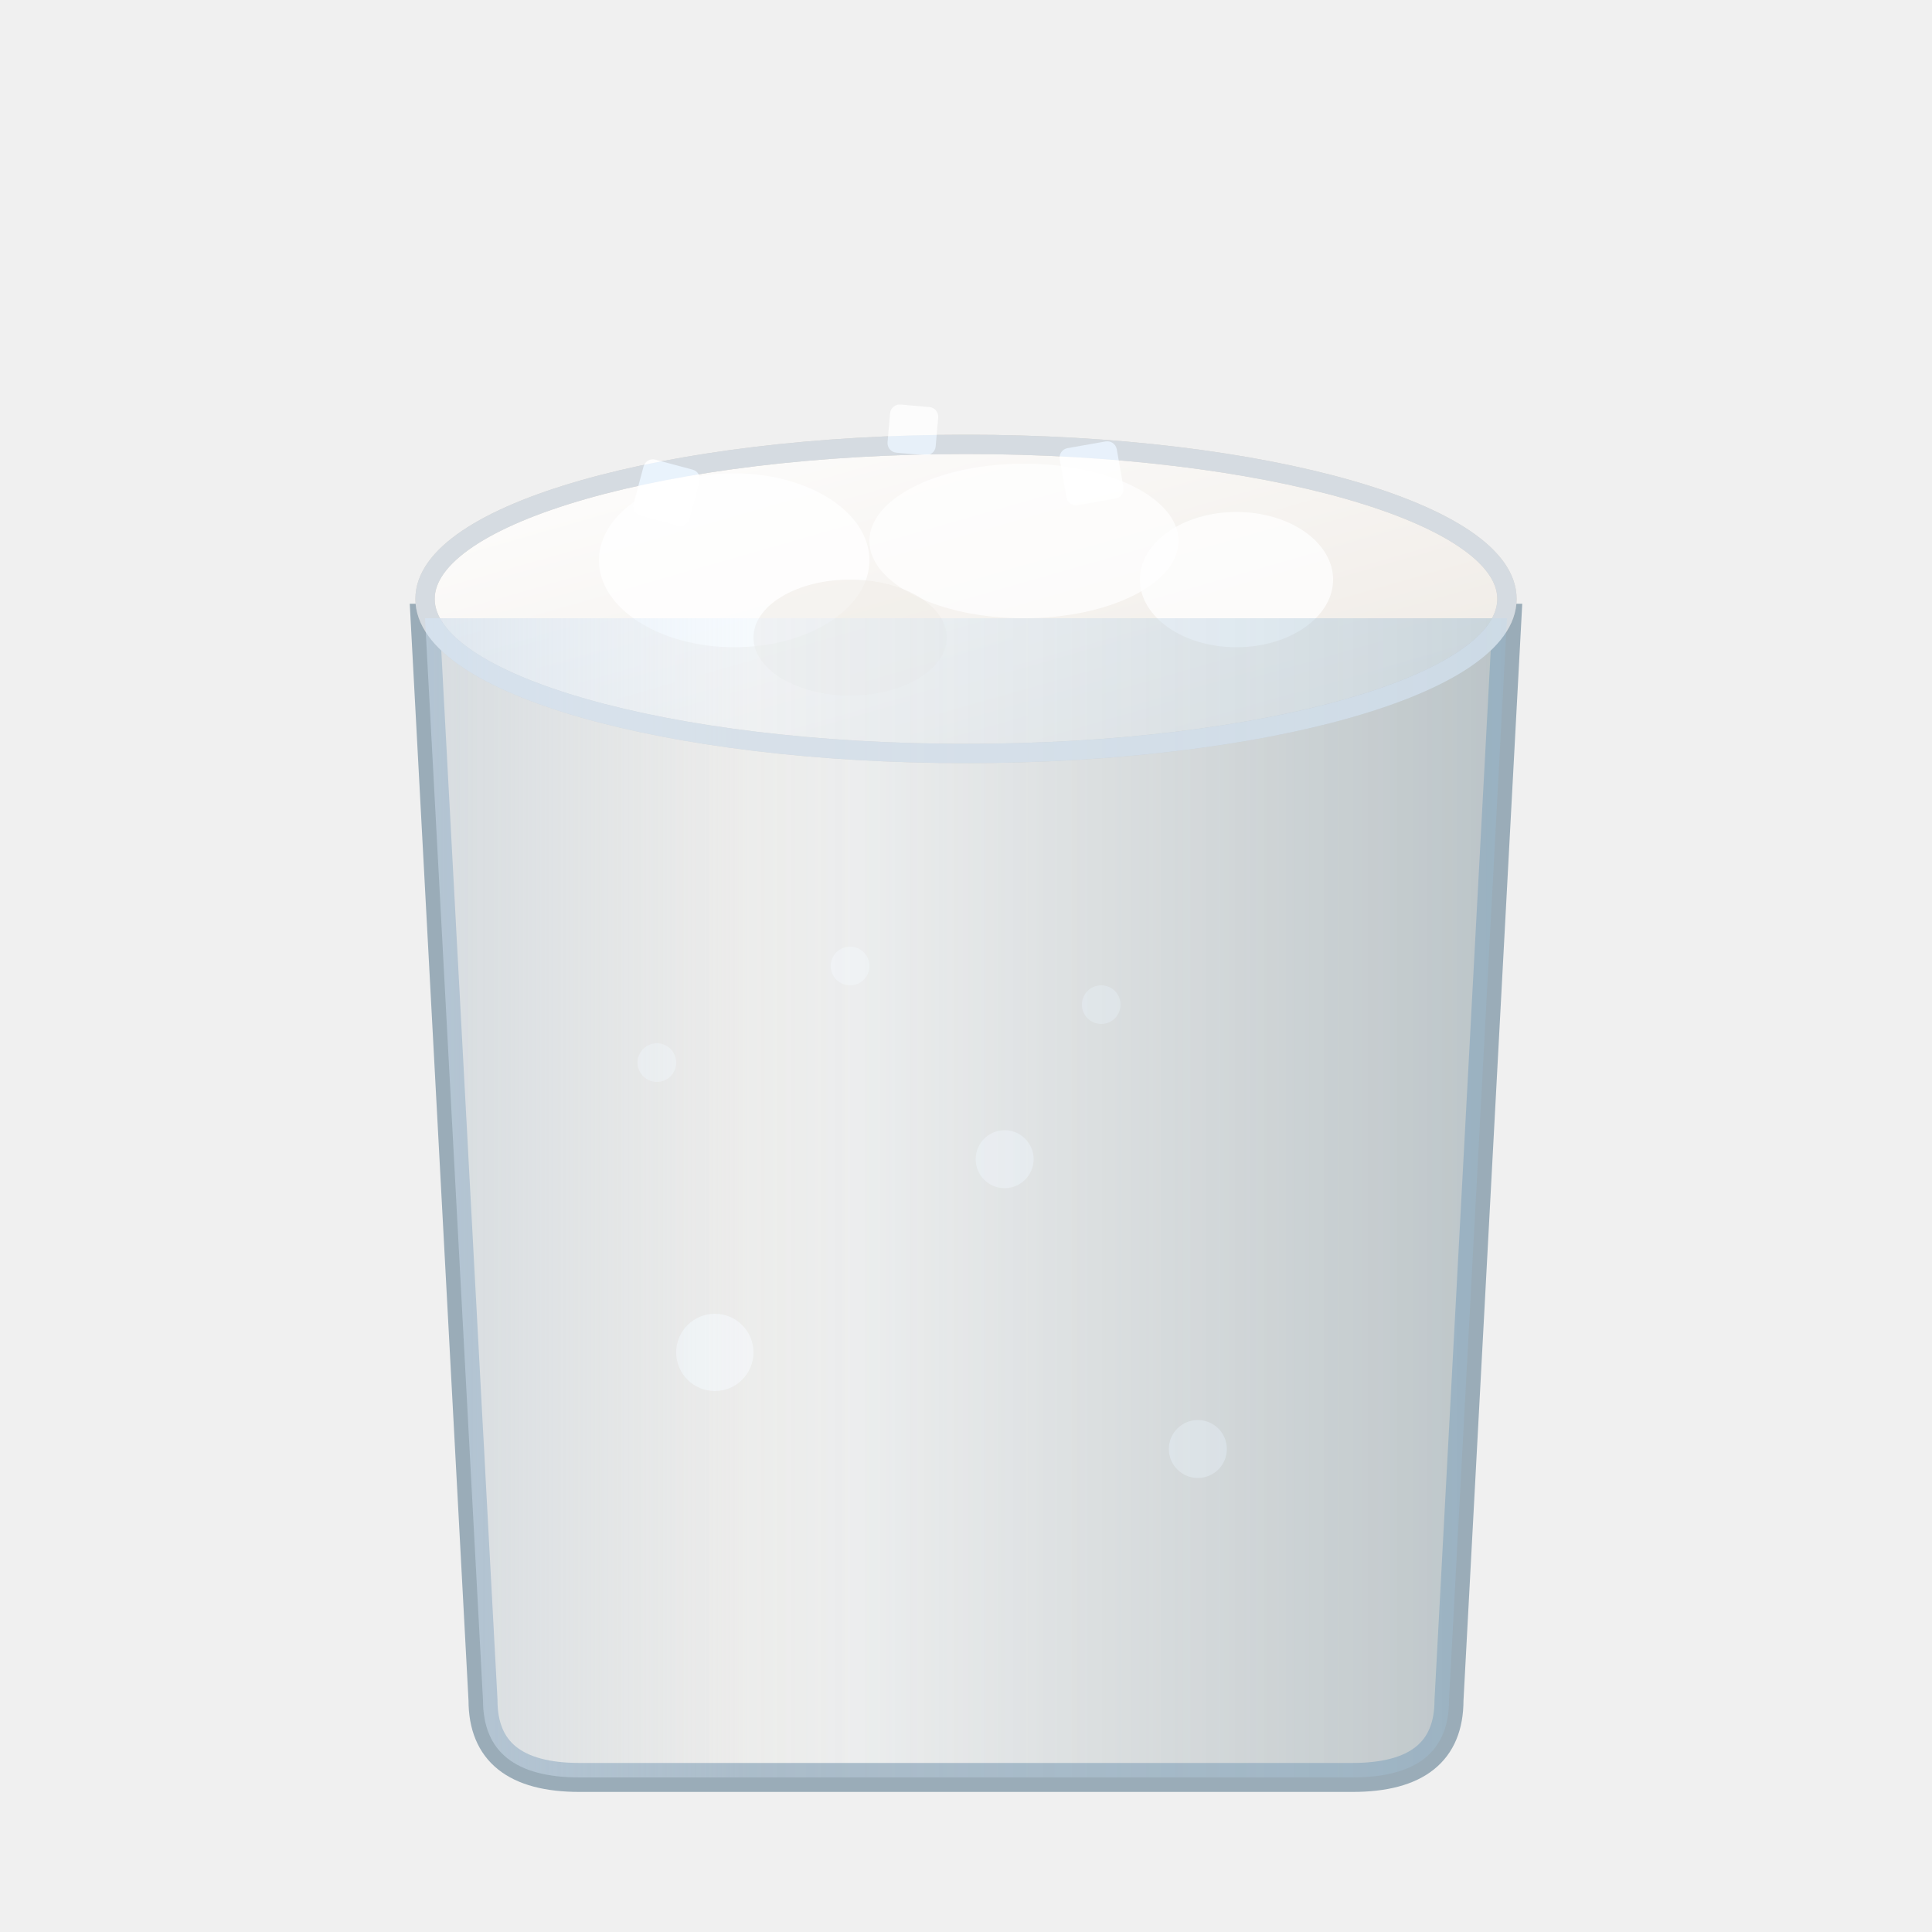
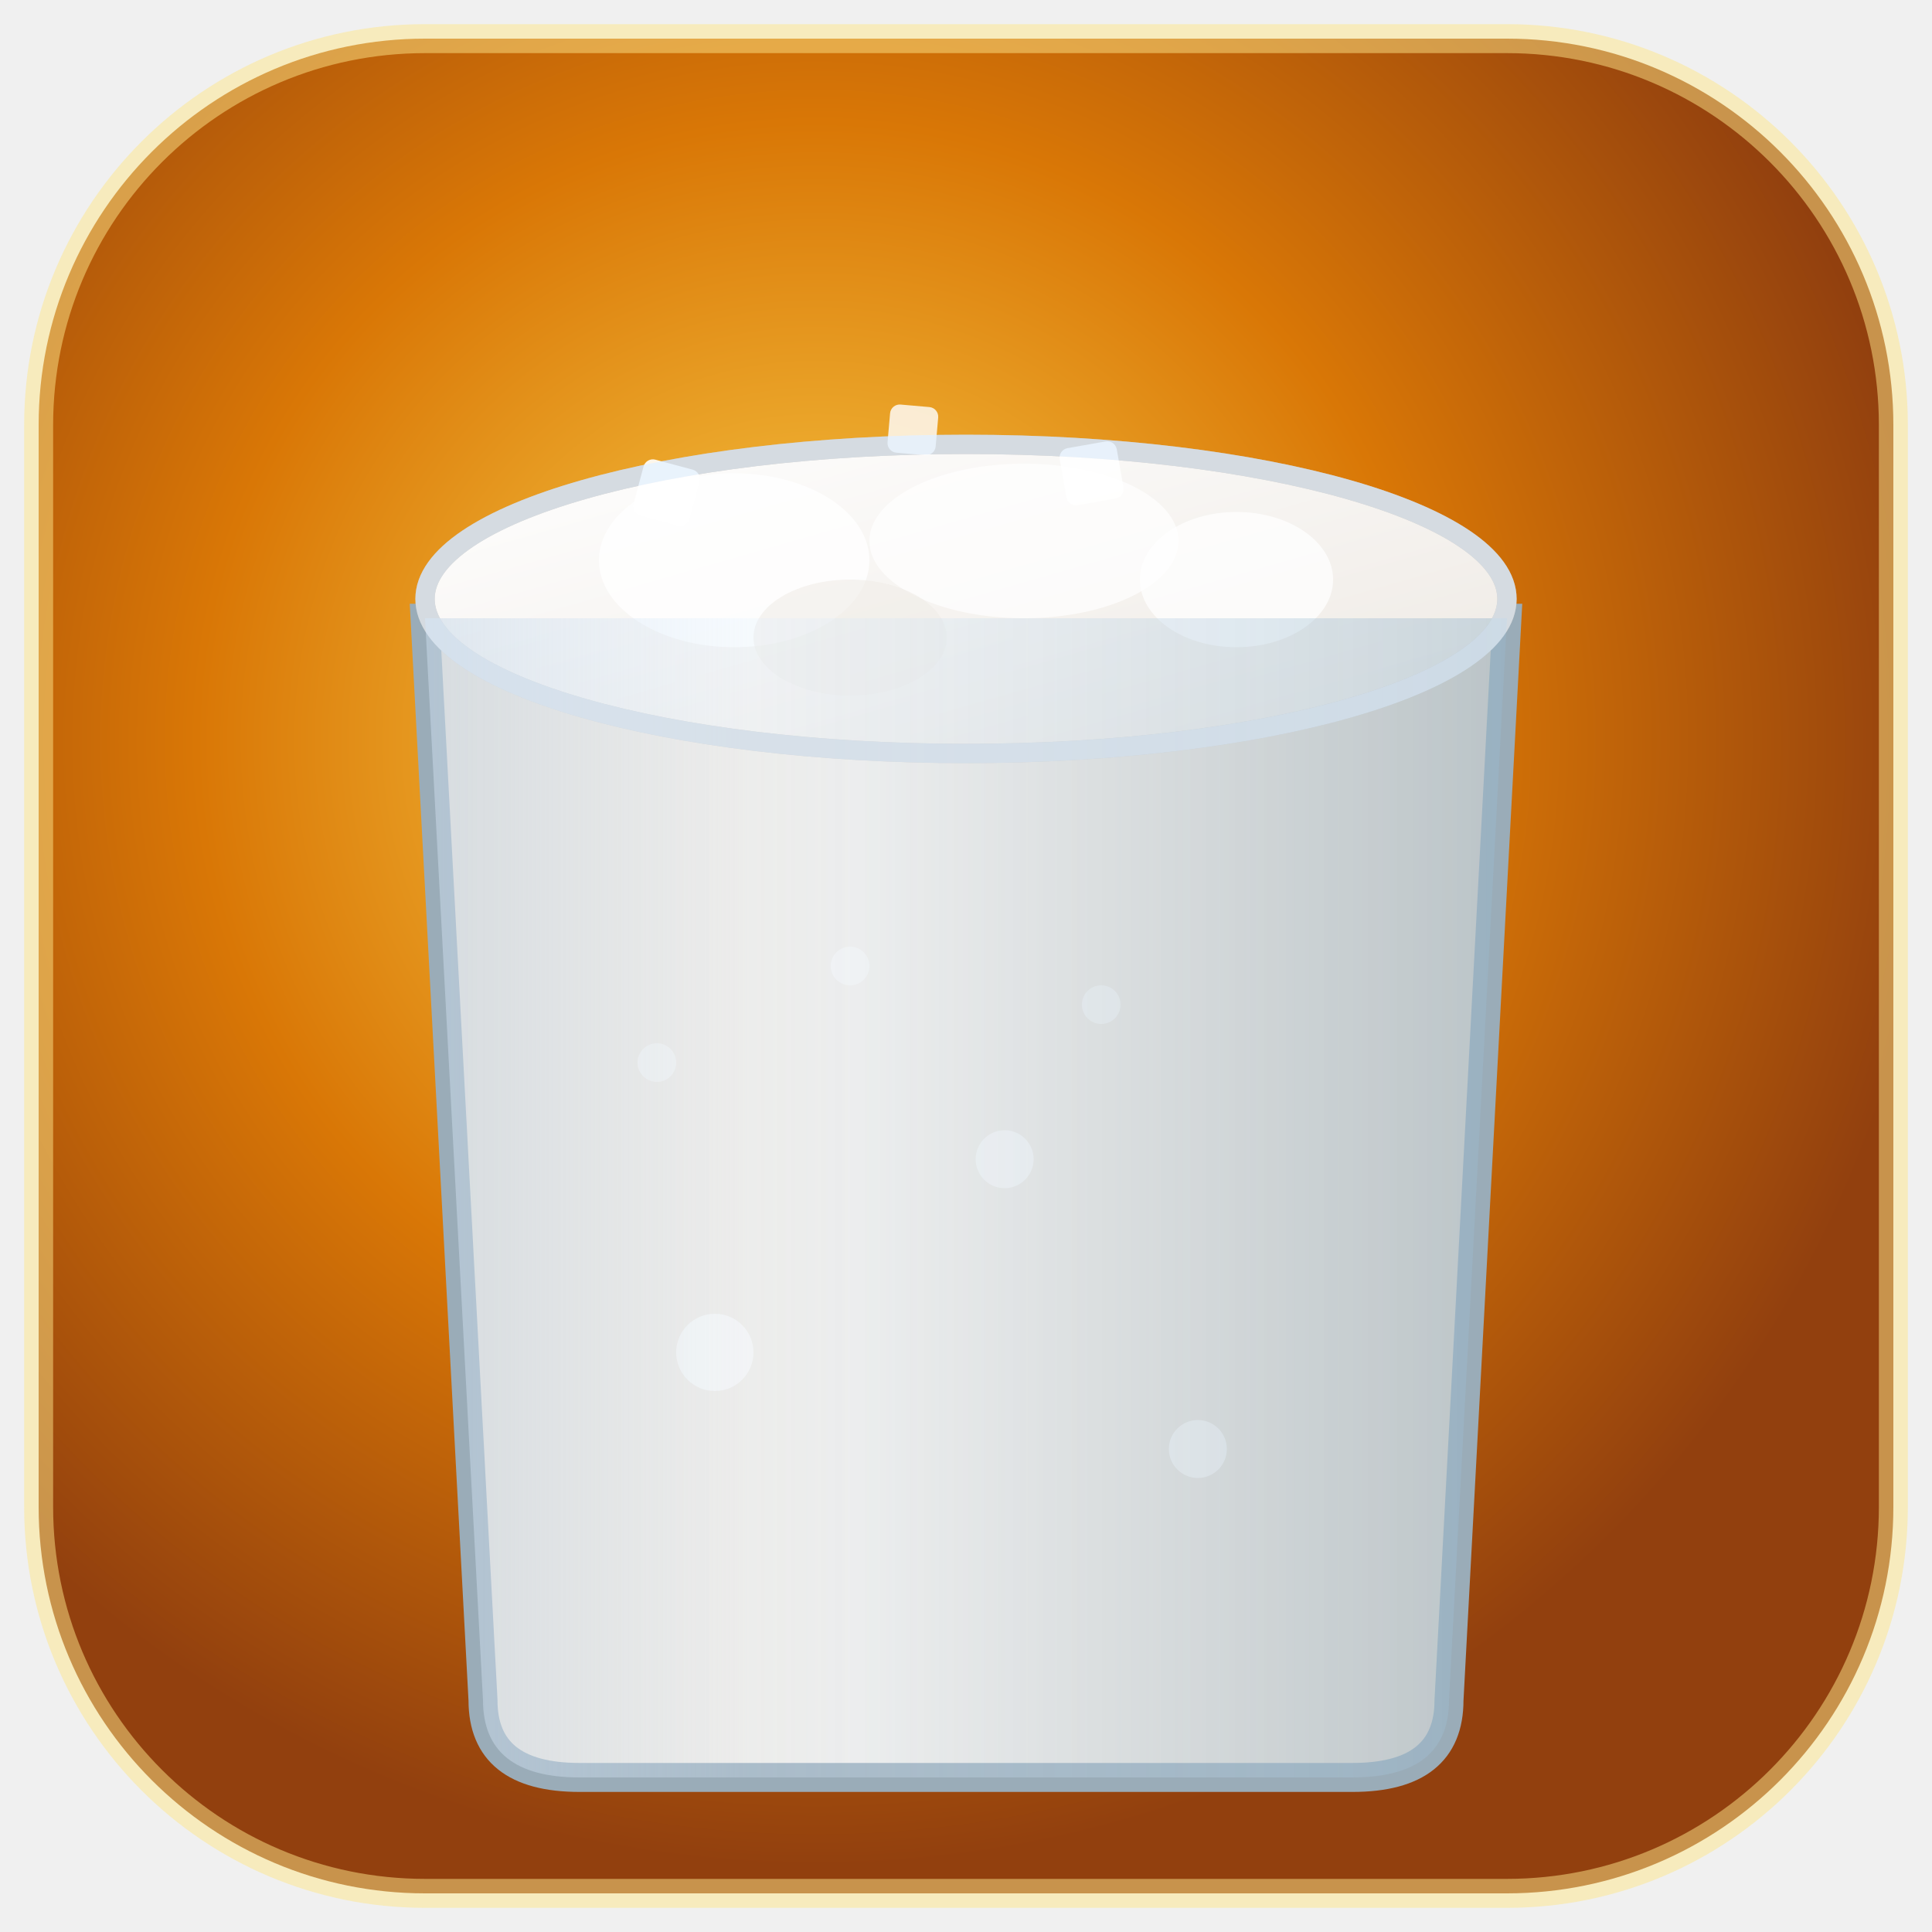
<svg xmlns="http://www.w3.org/2000/svg" viewBox="0 0 100 100" width="100" height="100">
  <defs>
+     <radialGradient id="bg" cx="42%" cy="38%" r="60%">
+       <stop offset="0%" stop-color="#FCD34D" />
+       <stop offset="55%" stop-color="#D97706" />
+       <stop offset="100%" stop-color="#92400E" />
+     </radialGradient>
    <linearGradient id="drink" x1="0%" y1="0%" x2="100%" y2="0%">
      <stop offset="0%" stop-color="#e8e0d5" />
      <stop offset="40%" stop-color="#f5f0ea" />
      <stop offset="100%" stop-color="#d6cec4" />
    </linearGradient>
    <linearGradient id="foam" x1="0%" y1="0%" x2="100%" y2="100%">
      <stop offset="0%" stop-color="#ffffff" />
      <stop offset="100%" stop-color="#ede8e2" />
    </linearGradient>
    <linearGradient id="glass" x1="0%" y1="0%" x2="100%" y2="0%">
      <stop offset="0%" stop-color="#c8d8e8" stop-opacity="0.55" />
      <stop offset="30%" stop-color="#ddeeff" stop-opacity="0.25" />
      <stop offset="100%" stop-color="#9ab8cc" stop-opacity="0.45" />
    </linearGradient>
  </defs>
+   <rect x="2" y="2" width="96" height="96" rx="20" ry="20" fill="url(#bg)" />
+   <rect x="2" y="2" width="96" height="96" rx="20" ry="20" fill="none" stroke="#FDE68A" stroke-width="1.5" opacity="0.5" />
  <path d="M22 32 L25 88 Q25 92 30 92 L70 92 Q75 92 75 88 L78 32 Z" fill="url(#drink)" stroke="#9aacb8" stroke-width="1.5" />
  <ellipse cx="50" cy="31" rx="28" ry="8" fill="url(#foam)" stroke="#c8bfb5" stroke-width="1" />
  <ellipse cx="38" cy="29" rx="7" ry="4.5" fill="#ffffff" opacity="0.8" />
  <ellipse cx="53" cy="28" rx="8" ry="4" fill="#ffffff" opacity="0.7" />
  <ellipse cx="64" cy="30" rx="5" ry="3.5" fill="#ffffff" opacity="0.75" />
  <ellipse cx="44" cy="33" rx="5" ry="3" fill="#f0ece7" opacity="0.6" />
  <circle cx="37" cy="70" r="2" fill="#ffffff" opacity="0.55" />
  <circle cx="52" cy="60" r="1.5" fill="#ffffff" opacity="0.50" />
  <circle cx="44" cy="50" r="1" fill="#ffffff" opacity="0.45" />
  <circle cx="62" cy="75" r="1.5" fill="#ffffff" opacity="0.50" />
  <circle cx="57" cy="52" r="1" fill="#ffffff" opacity="0.40" />
  <circle cx="34" cy="55" r="1" fill="#ffffff" opacity="0.40" />
  <path d="M22 32 L25 88 Q25 92 30 92 L70 92 Q75 92 75 88 L78 32 Z" fill="url(#glass)" />
  <rect x="33" y="24" width="3" height="3" rx="0.5" fill="#ffffff" opacity="0.9" transform="rotate(15,34.5,25.5)" />
  <rect x="55" y="23" width="3" height="3" rx="0.5" fill="#ffffff" opacity="0.85" transform="rotate(-10,56.5,24.5)" />
  <rect x="46" y="21" width="2.5" height="2.5" rx="0.5" fill="#ffffff" opacity="0.8" transform="rotate(5,47.25,22.25)" />
  <ellipse cx="50" cy="31" rx="28" ry="8" fill="none" stroke="#ddeeff" stroke-width="1" opacity="0.6" />
</svg>
